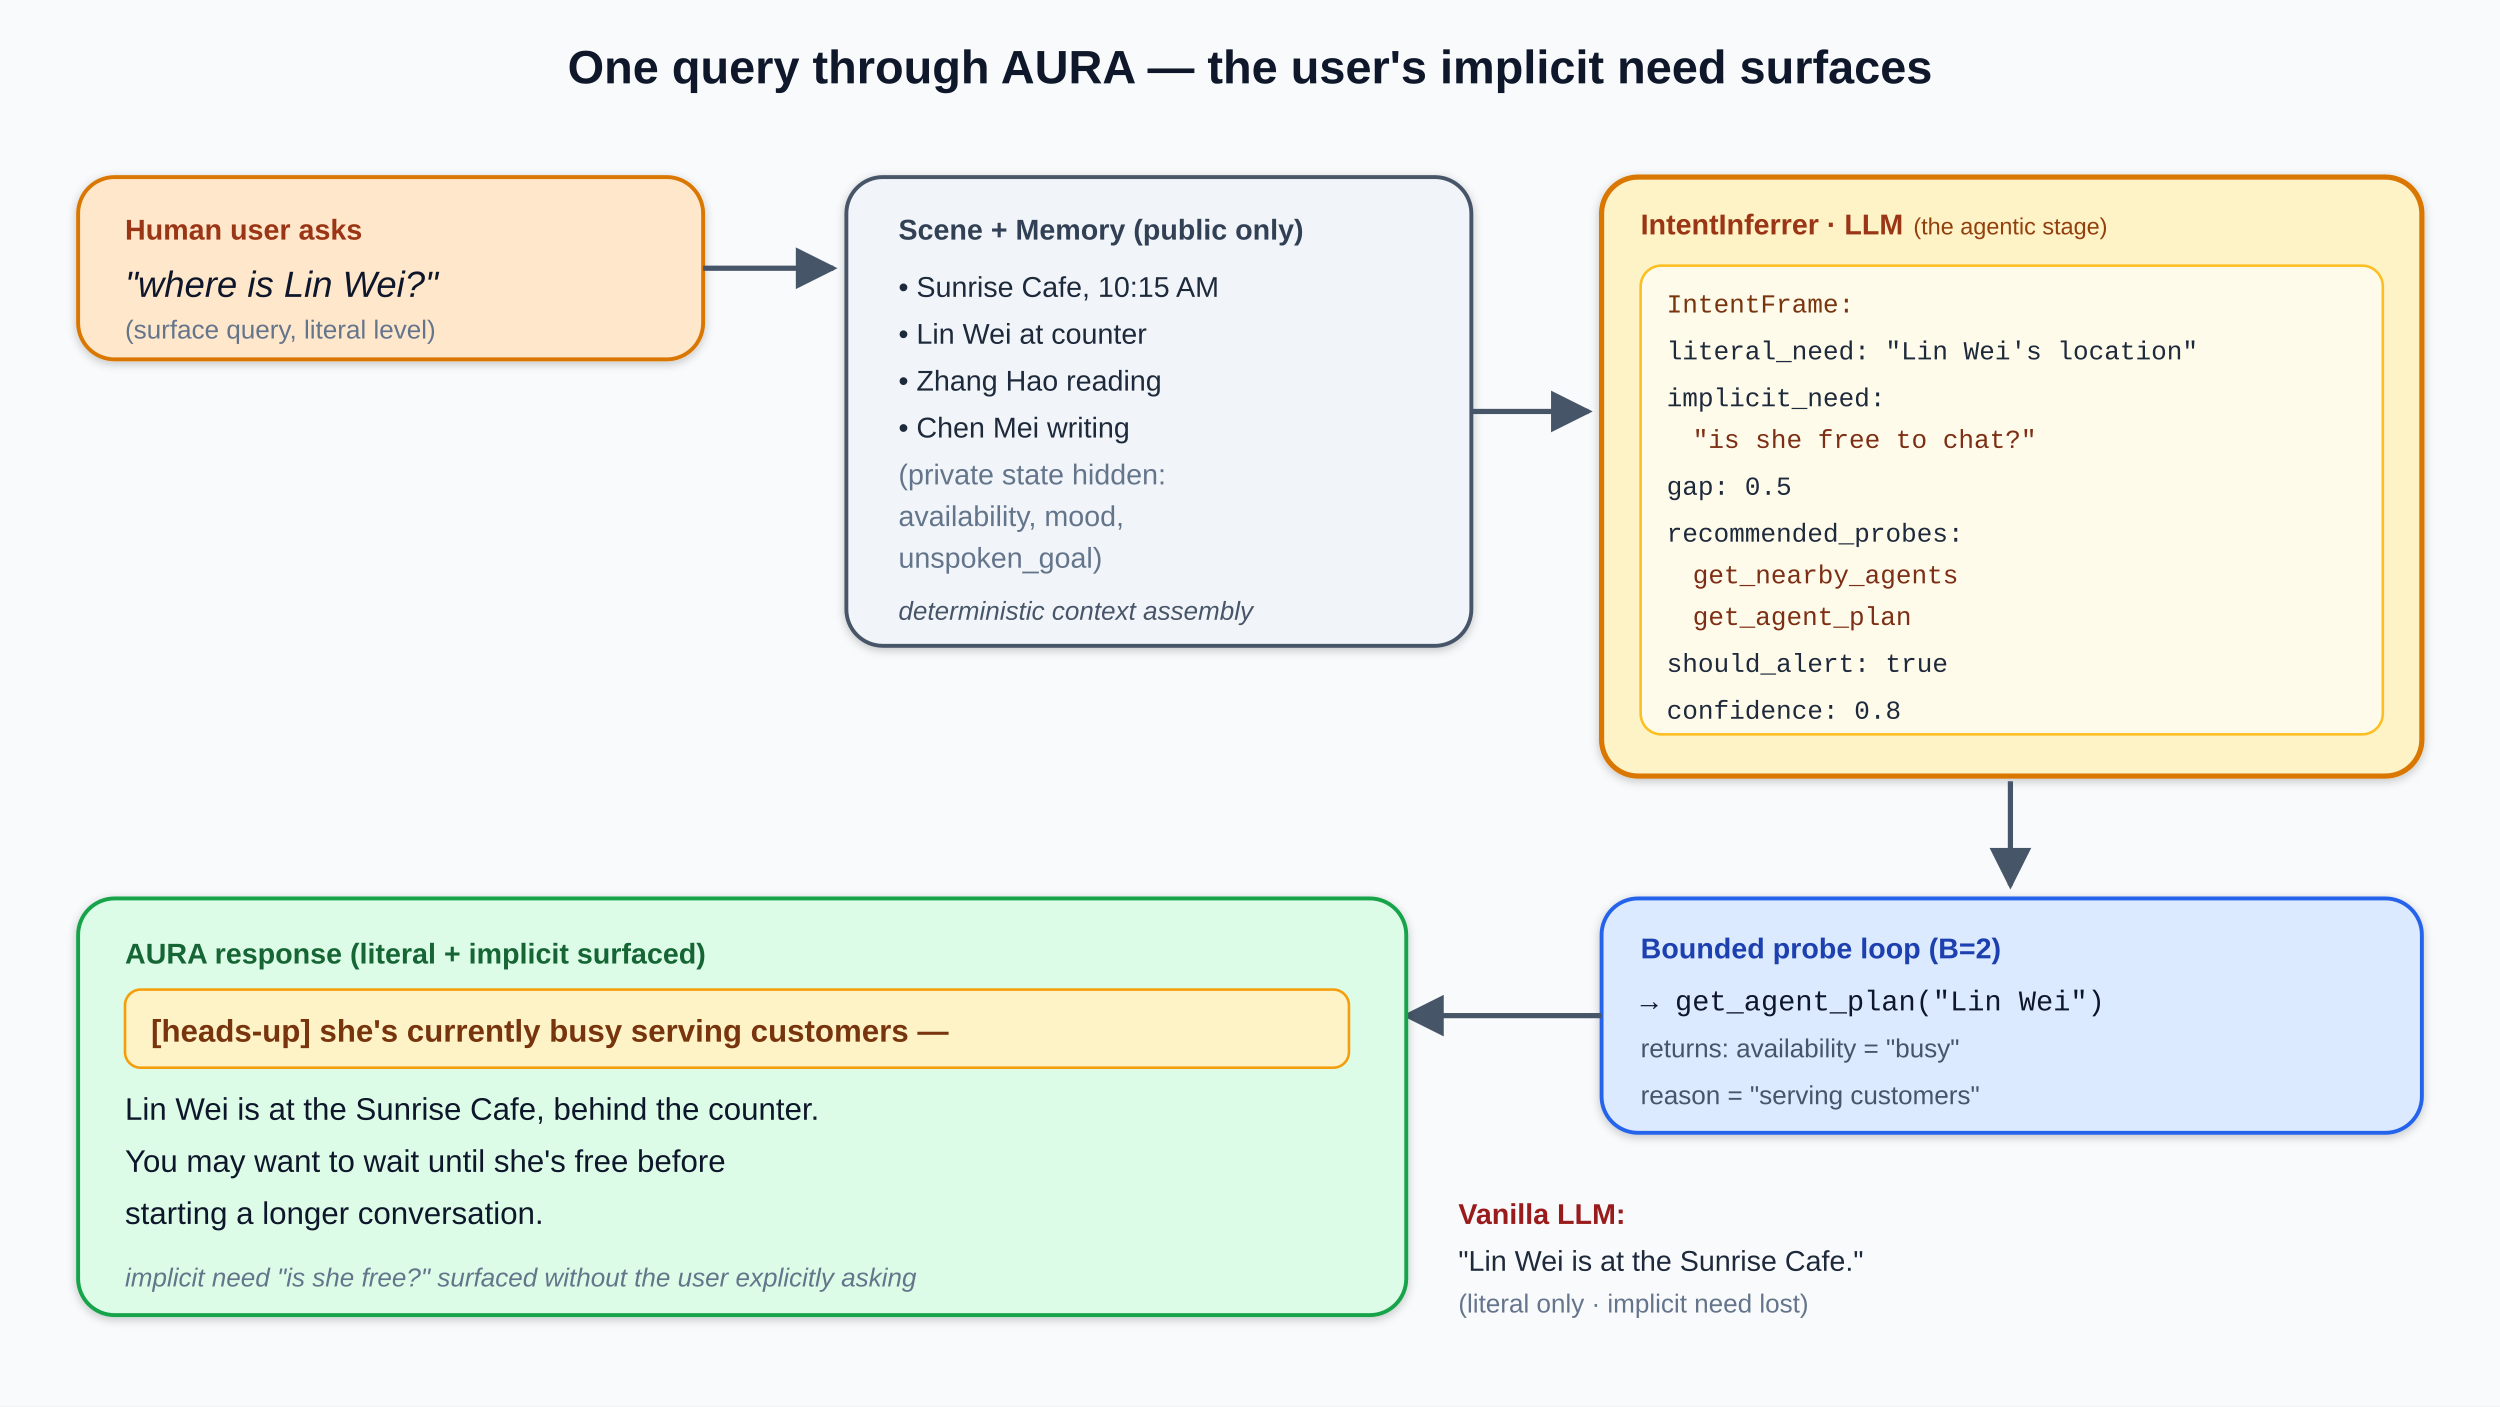
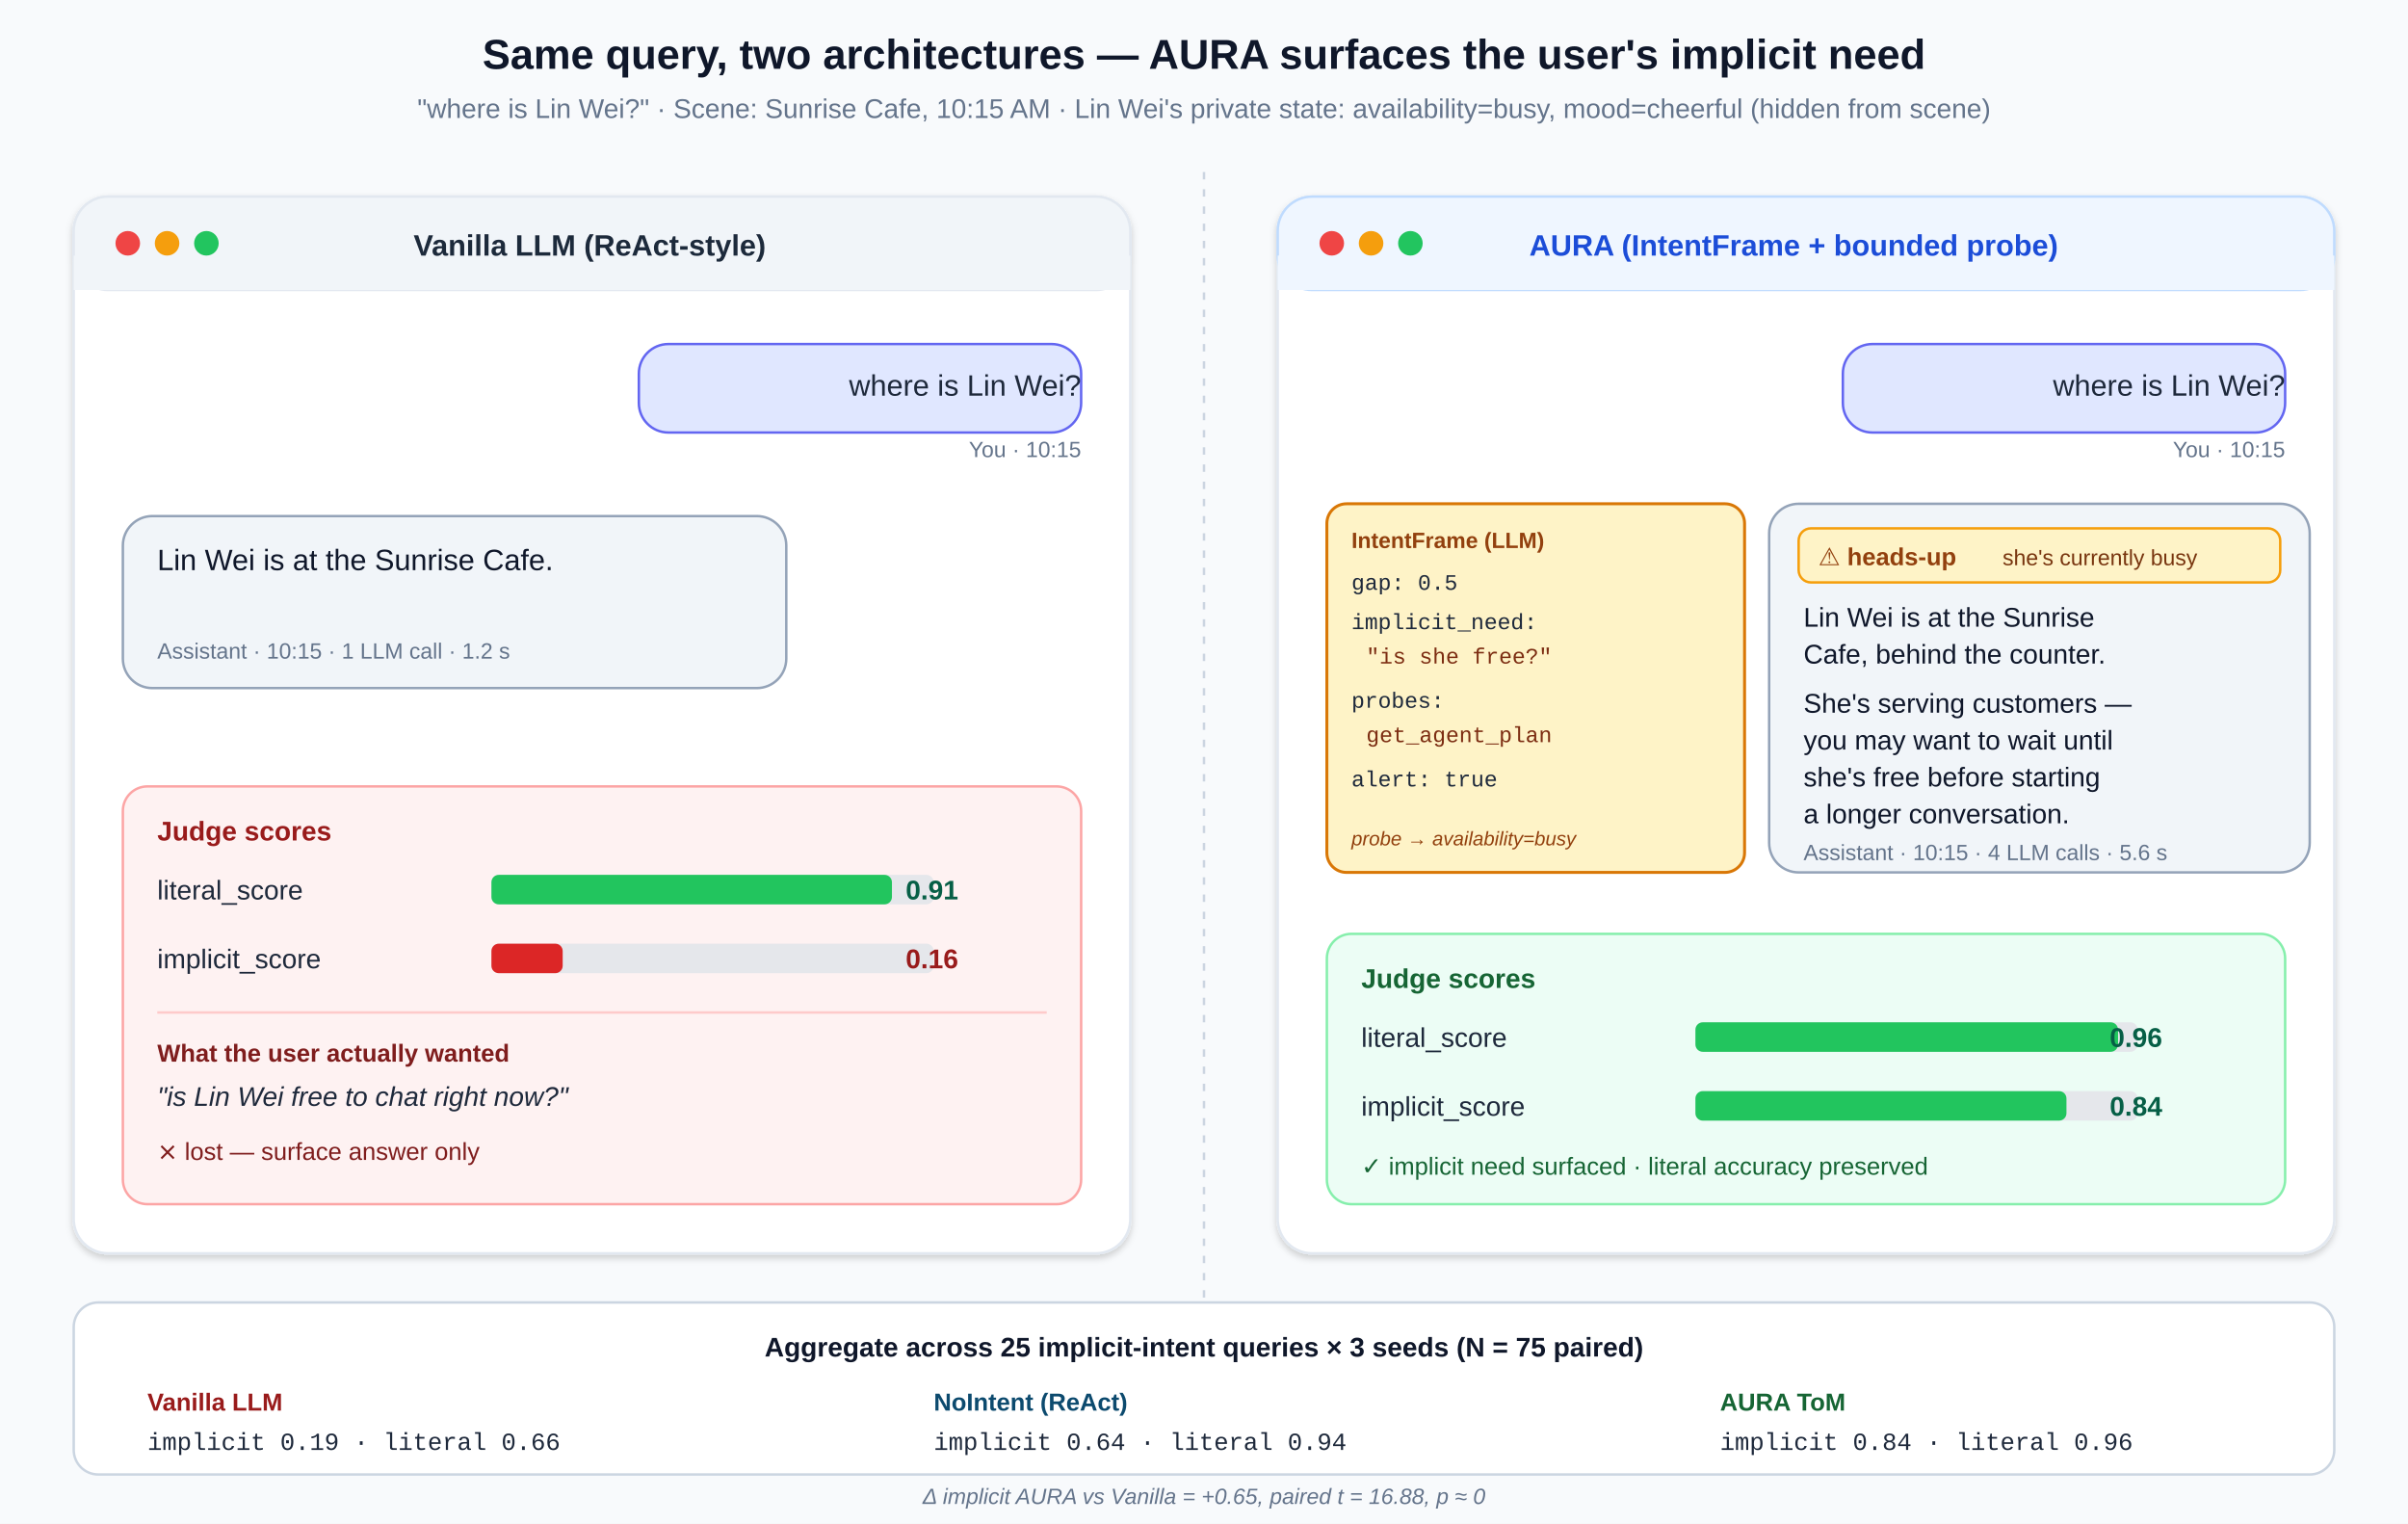
- <svg xmlns="http://www.w3.org/2000/svg" viewBox="0 0 960 540" font-family="'Helvetica Neue', Arial, sans-serif">
+ <svg xmlns="http://www.w3.org/2000/svg" viewBox="0 0 980 620" font-family="'Helvetica Neue', Arial, sans-serif">
  <defs>
    <filter id="sh" x="-20%" y="-20%" width="140%" height="140%">
-       <feGaussianBlur in="SourceAlpha" stdDeviation="1.8" />
-       <feOffset dx="0" dy="1" />
+       <feGaussianBlur in="SourceAlpha" stdDeviation="1.5" />
+       <feOffset dx="0" dy="1.5" />
      <feComponentTransfer>
-         <feFuncA type="linear" slope="0.22" />
+         <feFuncA type="linear" slope="0.18" />
      </feComponentTransfer>
      <feMerge>
        <feMergeNode />
        <feMergeNode in="SourceGraphic" />
      </feMerge>
    </filter>
-     <marker id="arrow" viewBox="0 0 10 10" refX="9" refY="5" markerWidth="8" markerHeight="8" orient="auto">
-       <path d="M 0 0 L 10 5 L 0 10 z" fill="#475569" />
-     </marker>
  </defs>
-   <rect width="960" height="540" fill="#f8fafc" />
-   <text x="480" y="32" text-anchor="middle" font-size="18" font-weight="700" fill="#0f172a">
-     One query through AURA — the user's implicit need surfaces
+   <rect width="980" height="620" fill="#f8fafc" />
+   <text x="490" y="28" text-anchor="middle" font-size="17" font-weight="700" fill="#0f172a">
+     Same query, two architectures — AURA surfaces the user's implicit need
  </text>
+   <text x="490" y="48" text-anchor="middle" font-size="11" fill="#64748b">
+     "where is Lin Wei?" · Scene: Sunrise Cafe, 10:15 AM · Lin Wei's private state: availability=busy, mood=cheerful (hidden from scene)
+   </text>
+   <line x1="490" y1="70" x2="490" y2="600" stroke="#cbd5e1" stroke-width="1" stroke-dasharray="3 4" />
  <g filter="url(#sh)">
-     <rect x="30" y="68" width="240" height="70" rx="14" fill="#ffe7cc" stroke="#d97706" stroke-width="1.5" />
-     <text x="48" y="92" font-size="11" fill="#9a3412" font-weight="700">Human user asks</text>
-     <text x="48" y="114" font-size="14" fill="#0f172a" font-style="italic">"where is Lin Wei?"</text>
-     <text x="48" y="130" font-size="10" fill="#64748b">(surface query, literal level)</text>
+     <rect x="30" y="80" width="430" height="430" rx="14" fill="#ffffff" stroke="#e2e8f0" stroke-width="1" />
+     <rect x="30" y="80" width="430" height="38" rx="14" fill="#f1f5f9" stroke="#e2e8f0" />
+     <rect x="30" y="104" width="430" height="14" fill="#f1f5f9" />
+     <circle cx="52" cy="99" r="5" fill="#ef4444" />
+     <circle cx="68" cy="99" r="5" fill="#f59e0b" />
+     <circle cx="84" cy="99" r="5" fill="#22c55e" />
+     <text x="240" y="104" text-anchor="middle" font-size="12" font-weight="600" fill="#1e293b">Vanilla LLM (ReAct-style)</text>
  </g>
-   <path d="M 270 103 L 320 103" stroke="#475569" stroke-width="2" marker-end="url(#arrow)" />
+   <g>
+     <rect x="260" y="140" width="180" height="36" rx="12" fill="#e0e7ff" stroke="#6366f1" stroke-width="1" />
+     <text x="440" y="161" text-anchor="end" font-size="12" fill="#1e293b">where is Lin Wei?</text>
+     <text x="440" y="186" text-anchor="end" font-size="9" fill="#64748b">You · 10:15</text>
+   </g>
+   <g>
+     <rect x="50" y="210" width="270" height="70" rx="12" fill="#f1f5f9" stroke="#94a3b8" stroke-width="1" />
+     <text x="64" y="232" font-size="12" fill="#0f172a">Lin Wei is at the Sunrise Cafe.</text>
+     <text x="64" y="268" font-size="9" fill="#64748b">Assistant · 10:15 · 1 LLM call · 1.2 s</text>
+   </g>
+   <g>
+     <rect x="50" y="320" width="390" height="170" rx="10" fill="#fef2f2" stroke="#fca5a5" stroke-width="1" />
+     <text x="64" y="342" font-size="11" font-weight="700" fill="#991b1b">Judge scores</text>
+     <text x="64" y="366" font-size="11" fill="#1e293b">literal_score</text>
+     <rect x="200" y="356" width="180" height="12" rx="3" fill="#e5e7eb" />
+     <rect x="200" y="356" width="163" height="12" rx="3" fill="#22c55e" />
+     <text x="390" y="366" text-anchor="end" font-size="11" fill="#065f46" font-weight="700">0.91</text>
+     <text x="64" y="394" font-size="11" fill="#1e293b">implicit_score</text>
+     <rect x="200" y="384" width="180" height="12" rx="3" fill="#e5e7eb" />
+     <rect x="200" y="384" width="29" height="12" rx="3" fill="#dc2626" />
+     <text x="390" y="394" text-anchor="end" font-size="11" fill="#991b1b" font-weight="700">0.16</text>
+     <line x1="64" y1="412" x2="426" y2="412" stroke="#fecaca" />
+     <text x="64" y="432" font-size="10" fill="#7f1d1d" font-weight="600">What the user actually wanted</text>
+     <text x="64" y="450" font-size="11" fill="#1e293b" font-style="italic">"is Lin Wei free to chat right now?"</text>
+     <text x="64" y="472" font-size="10" fill="#7f1d1d">⨯  lost — surface answer only</text>
+   </g>
  <g filter="url(#sh)">
-     <rect x="325" y="68" width="240" height="180" rx="14" fill="#f1f5f9" stroke="#475569" stroke-width="1.5" />
-     <text x="345" y="92" font-size="11" fill="#334155" font-weight="700">Scene + Memory (public only)</text>
-     <text x="345" y="114" font-size="11" fill="#1e293b">• Sunrise Cafe, 10:15 AM</text>
-     <text x="345" y="132" font-size="11" fill="#1e293b">• Lin Wei at counter</text>
-     <text x="345" y="150" font-size="11" fill="#1e293b">• Zhang Hao reading</text>
-     <text x="345" y="168" font-size="11" fill="#1e293b">• Chen Mei writing</text>
-     <text x="345" y="186" font-size="11" fill="#64748b">(private state hidden:</text>
-     <text x="345" y="202" font-size="11" fill="#64748b">availability, mood,</text>
-     <text x="345" y="218" font-size="11" fill="#64748b">unspoken_goal)</text>
-     <text x="345" y="238" font-size="10" fill="#475569" font-style="italic">deterministic context assembly</text>
+     <rect x="520" y="80" width="430" height="430" rx="14" fill="#ffffff" stroke="#e2e8f0" stroke-width="1" />
+     <rect x="520" y="80" width="430" height="38" rx="14" fill="#eff6ff" stroke="#bfdbfe" />
+     <rect x="520" y="104" width="430" height="14" fill="#eff6ff" />
+     <circle cx="542" cy="99" r="5" fill="#ef4444" />
+     <circle cx="558" cy="99" r="5" fill="#f59e0b" />
+     <circle cx="574" cy="99" r="5" fill="#22c55e" />
+     <text x="730" y="104" text-anchor="middle" font-size="12" font-weight="700" fill="#1d4ed8">AURA (IntentFrame + bounded probe)</text>
  </g>
-   <path d="M 565 158 L 610 158" stroke="#475569" stroke-width="2" marker-end="url(#arrow)" />
-   <g filter="url(#sh)">
-     <rect x="615" y="68" width="315" height="230" rx="14" fill="#fef3c7" stroke="#d97706" stroke-width="2" />
-     <text x="630" y="90" font-size="11" font-weight="700" fill="#9a3412">IntentInferrer · LLM</text>
-     <text x="772" y="90" text-anchor="middle" font-size="9" fill="#92400e">(the agentic stage)</text>
-     <rect x="630" y="102" width="285" height="180" rx="8" fill="#fffbeb" stroke="#fbbf24" />
-     <text x="640" y="120" font-size="10" fill="#78350f" font-family="'Courier New', monospace">IntentFrame:</text>
-     <text x="640" y="138" font-size="10" fill="#1e293b" font-family="'Courier New', monospace">  literal_need: "Lin Wei's location"</text>
-     <text x="640" y="156" font-size="10" fill="#1e293b" font-family="'Courier New', monospace">  implicit_need:</text>
-     <text x="650" y="172" font-size="10" fill="#7c2d12" font-family="'Courier New', monospace">    "is she free to chat?"</text>
-     <text x="640" y="190" font-size="10" fill="#1e293b" font-family="'Courier New', monospace">  gap: 0.5</text>
-     <text x="640" y="208" font-size="10" fill="#1e293b" font-family="'Courier New', monospace">  recommended_probes:</text>
-     <text x="650" y="224" font-size="10" fill="#7c2d12" font-family="'Courier New', monospace">    get_nearby_agents</text>
-     <text x="650" y="240" font-size="10" fill="#7c2d12" font-family="'Courier New', monospace">    get_agent_plan</text>
-     <text x="640" y="258" font-size="10" fill="#1e293b" font-family="'Courier New', monospace">  should_alert: true</text>
-     <text x="640" y="276" font-size="10" fill="#1e293b" font-family="'Courier New', monospace">  confidence: 0.8</text>
+   <g>
+     <rect x="750" y="140" width="180" height="36" rx="12" fill="#e0e7ff" stroke="#6366f1" stroke-width="1" />
+     <text x="930" y="161" text-anchor="end" font-size="12" fill="#1e293b">where is Lin Wei?</text>
+     <text x="930" y="186" text-anchor="end" font-size="9" fill="#64748b">You · 10:15</text>
  </g>
-   <path d="M 772 300 L 772 340" stroke="#475569" stroke-width="2" marker-end="url(#arrow)" />
-   <g filter="url(#sh)">
-     <rect x="615" y="345" width="315" height="90" rx="14" fill="#dbeafe" stroke="#2563eb" stroke-width="1.5" />
-     <text x="630" y="368" font-size="11" font-weight="700" fill="#1e40af">Bounded probe loop (B=2)</text>
-     <text x="630" y="388" font-size="11" fill="#0f172a" font-family="'Courier New', monospace">→ get_agent_plan("Lin Wei")</text>
-     <text x="630" y="406" font-size="10" fill="#475569">  returns: availability = "busy"</text>
-     <text x="630" y="424" font-size="10" fill="#475569">           reason = "serving customers"</text>
+   <g>
+     <rect x="540" y="205" width="170" height="150" rx="8" fill="#fef3c7" stroke="#d97706" stroke-width="1.2" />
+     <text x="550" y="223" font-size="9" font-weight="700" fill="#92400e">IntentFrame (LLM)</text>
+     <text x="550" y="240" font-size="9" fill="#1e293b" font-family="'Courier New', monospace">gap: 0.5</text>
+     <text x="550" y="256" font-size="9" fill="#1e293b" font-family="'Courier New', monospace">implicit_need:</text>
+     <text x="556" y="270" font-size="9" fill="#7c2d12" font-family="'Courier New', monospace">"is she free?"</text>
+     <text x="550" y="288" font-size="9" fill="#1e293b" font-family="'Courier New', monospace">probes:</text>
+     <text x="556" y="302" font-size="9" fill="#7c2d12" font-family="'Courier New', monospace">get_agent_plan</text>
+     <text x="550" y="320" font-size="9" fill="#1e293b" font-family="'Courier New', monospace">alert: true</text>
+     <text x="550" y="344" font-size="8" fill="#92400e" font-style="italic">probe → availability=busy</text>
  </g>
-   <path d="M 615 390 L 540 390" stroke="#475569" stroke-width="2" marker-end="url(#arrow)" />
-   <g filter="url(#sh)">
-     <rect x="30" y="345" width="510" height="160" rx="14" fill="#dcfce7" stroke="#16a34a" stroke-width="1.5" />
-     <text x="48" y="370" font-size="11" font-weight="700" fill="#166534">AURA response (literal + implicit surfaced)</text>
-     <rect x="48" y="380" width="470" height="30" rx="6" fill="#fef3c7" stroke="#f59e0b" />
-     <text x="58" y="400" font-size="12" fill="#78350f" font-weight="600">
-       [heads-up] she's currently busy serving customers —
+   <g>
+     <rect x="720" y="205" width="220" height="150" rx="12" fill="#f1f5f9" stroke="#94a3b8" stroke-width="1" />
+     <rect x="732" y="215" width="196" height="22" rx="5" fill="#fef3c7" stroke="#f59e0b" stroke-width="1" />
+     <text x="740" y="230" font-size="10" font-weight="700" fill="#92400e">⚠ heads-up</text>
+     <text x="815" y="230" font-size="9" fill="#78350f">she's currently busy</text>
+     <text x="734" y="255" font-size="11" fill="#0f172a">Lin Wei is at the Sunrise</text>
+     <text x="734" y="270" font-size="11" fill="#0f172a">Cafe, behind the counter.</text>
+     <text x="734" y="290" font-size="11" fill="#0f172a">She's serving customers —</text>
+     <text x="734" y="305" font-size="11" fill="#0f172a">you may want to wait until</text>
+     <text x="734" y="320" font-size="11" fill="#0f172a">she's free before starting</text>
+     <text x="734" y="335" font-size="11" fill="#0f172a">a longer conversation.</text>
+     <text x="734" y="350" font-size="9" fill="#64748b">Assistant · 10:15 · 4 LLM calls · 5.6 s</text>
+   </g>
+   <g>
+     <rect x="540" y="380" width="390" height="110" rx="10" fill="#ecfdf5" stroke="#86efac" stroke-width="1" />
+     <text x="554" y="402" font-size="11" font-weight="700" fill="#166534">Judge scores</text>
+     <text x="554" y="426" font-size="11" fill="#1e293b">literal_score</text>
+     <rect x="690" y="416" width="180" height="12" rx="3" fill="#e5e7eb" />
+     <rect x="690" y="416" width="172" height="12" rx="3" fill="#22c55e" />
+     <text x="880" y="426" text-anchor="end" font-size="11" fill="#065f46" font-weight="700">0.96</text>
+     <text x="554" y="454" font-size="11" fill="#1e293b">implicit_score</text>
+     <rect x="690" y="444" width="180" height="12" rx="3" fill="#e5e7eb" />
+     <rect x="690" y="444" width="151" height="12" rx="3" fill="#22c55e" />
+     <text x="880" y="454" text-anchor="end" font-size="11" fill="#065f46" font-weight="700">0.84</text>
+     <text x="554" y="478" font-size="10" fill="#166534">✓ implicit need surfaced · literal accuracy preserved</text>
+   </g>
+   <g transform="translate(30, 530)">
+     <rect x="0" y="0" width="920" height="70" rx="10" fill="#ffffff" stroke="#cbd5e1" stroke-width="1" />
+     <text x="460" y="22" text-anchor="middle" font-size="11" font-weight="700" fill="#0f172a">
+       Aggregate across 25 implicit-intent queries × 3 seeds (N = 75 paired)
    </text>
-     <text x="48" y="430" font-size="12" fill="#0f172a">
-       Lin Wei is at the Sunrise Cafe, behind the counter.
-     </text>
-     <text x="48" y="450" font-size="12" fill="#0f172a">
-       You may want to wait until she's free before
-     </text>
-     <text x="48" y="470" font-size="12" fill="#0f172a">
-       starting a longer conversation.
-     </text>
-     <text x="48" y="494" font-size="10" fill="#64748b" font-style="italic">
-       implicit need "is she free?" surfaced without the user explicitly asking
+     <g font-size="10" fill="#1e293b">
+       <text x="30" y="44" font-weight="700" fill="#991b1b">Vanilla LLM</text>
+       <text x="30" y="60" font-family="'Courier New', monospace">implicit 0.19  ·  literal 0.66</text>
+       <text x="350" y="44" font-weight="700" fill="#0c4a6e">NoIntent (ReAct)</text>
+       <text x="350" y="60" font-family="'Courier New', monospace">implicit 0.64  ·  literal 0.94</text>
+       <text x="670" y="44" font-weight="700" fill="#166534">AURA ToM</text>
+       <text x="670" y="60" font-family="'Courier New', monospace">implicit 0.84  ·  literal 0.96</text>
+     </g>
+     <text x="460" y="82" text-anchor="middle" font-size="9" fill="#64748b" font-style="italic">
+       Δ implicit AURA vs Vanilla = +0.65, paired t = 16.88, p ≈ 0
    </text>
  </g>
-   <g transform="translate(560, 470)">
-     <text x="0" y="0" font-size="11" fill="#991b1b" font-weight="700">Vanilla LLM:</text>
-     <text x="0" y="18" font-size="11" fill="#1e293b">"Lin Wei is at the Sunrise Cafe."</text>
-     <text x="0" y="34" font-size="10" fill="#64748b">(literal only · implicit need lost)</text>
-   </g>
</svg>
